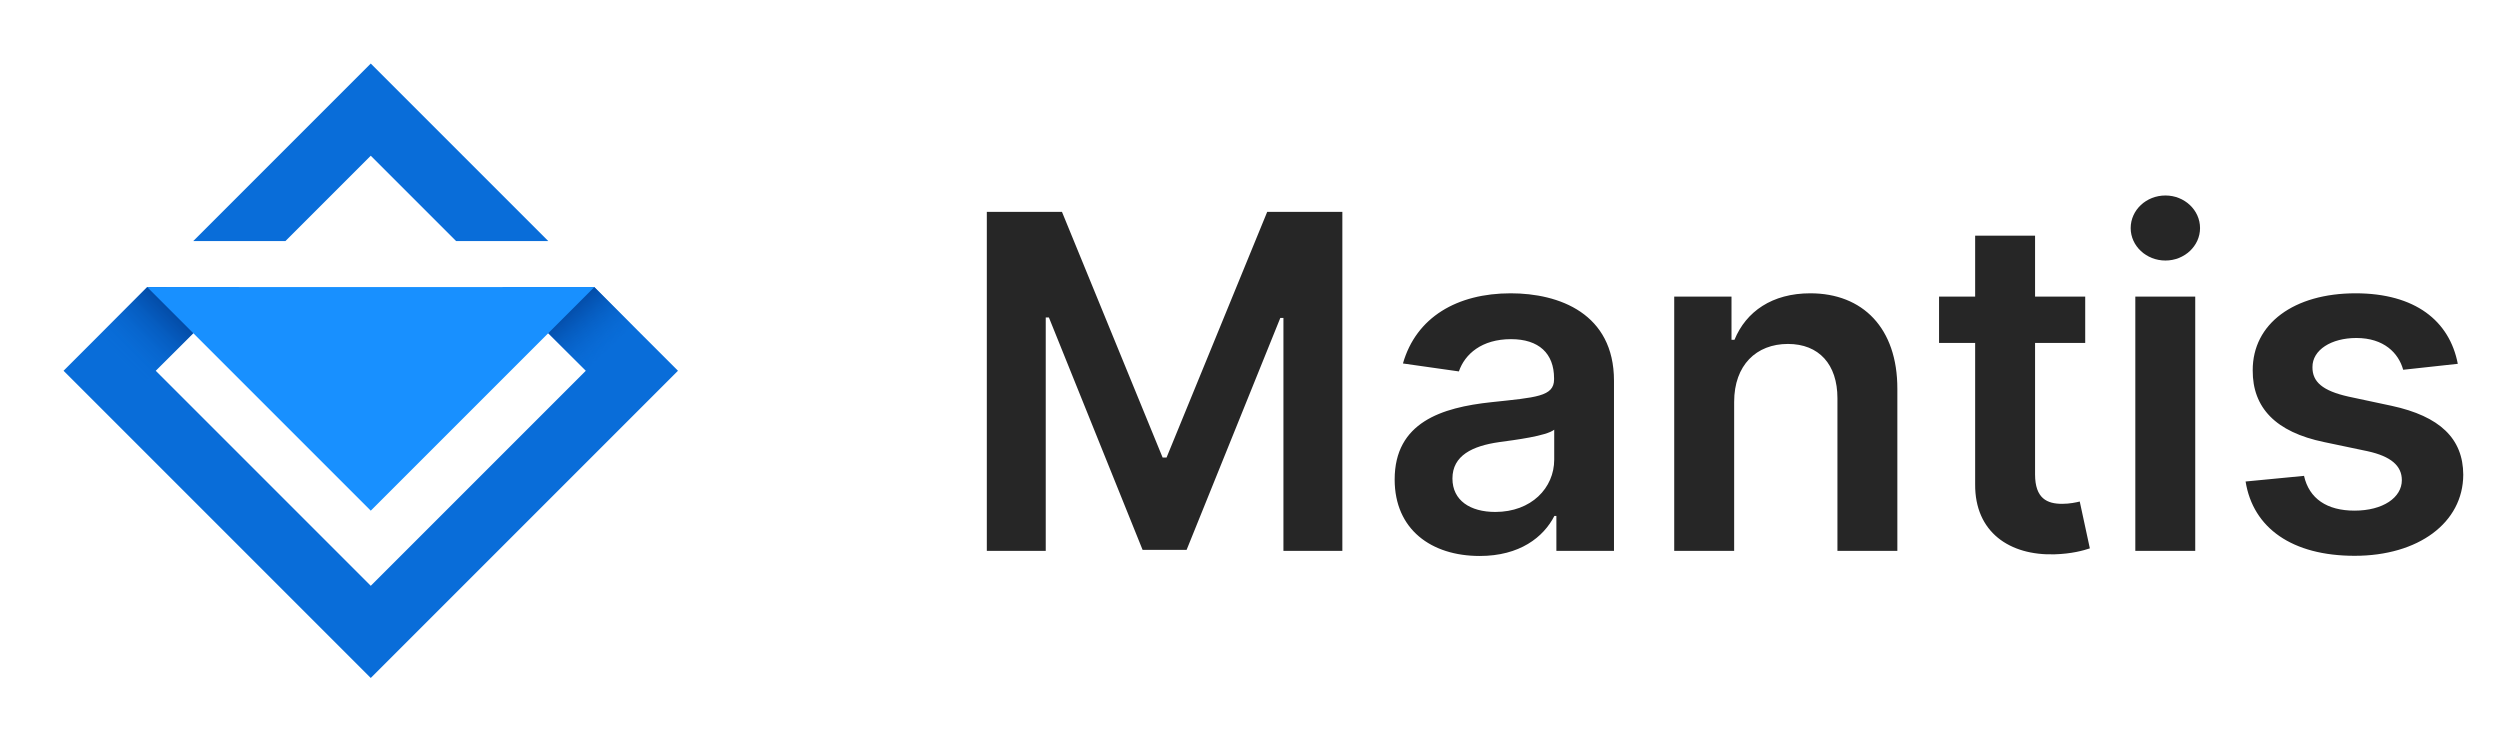
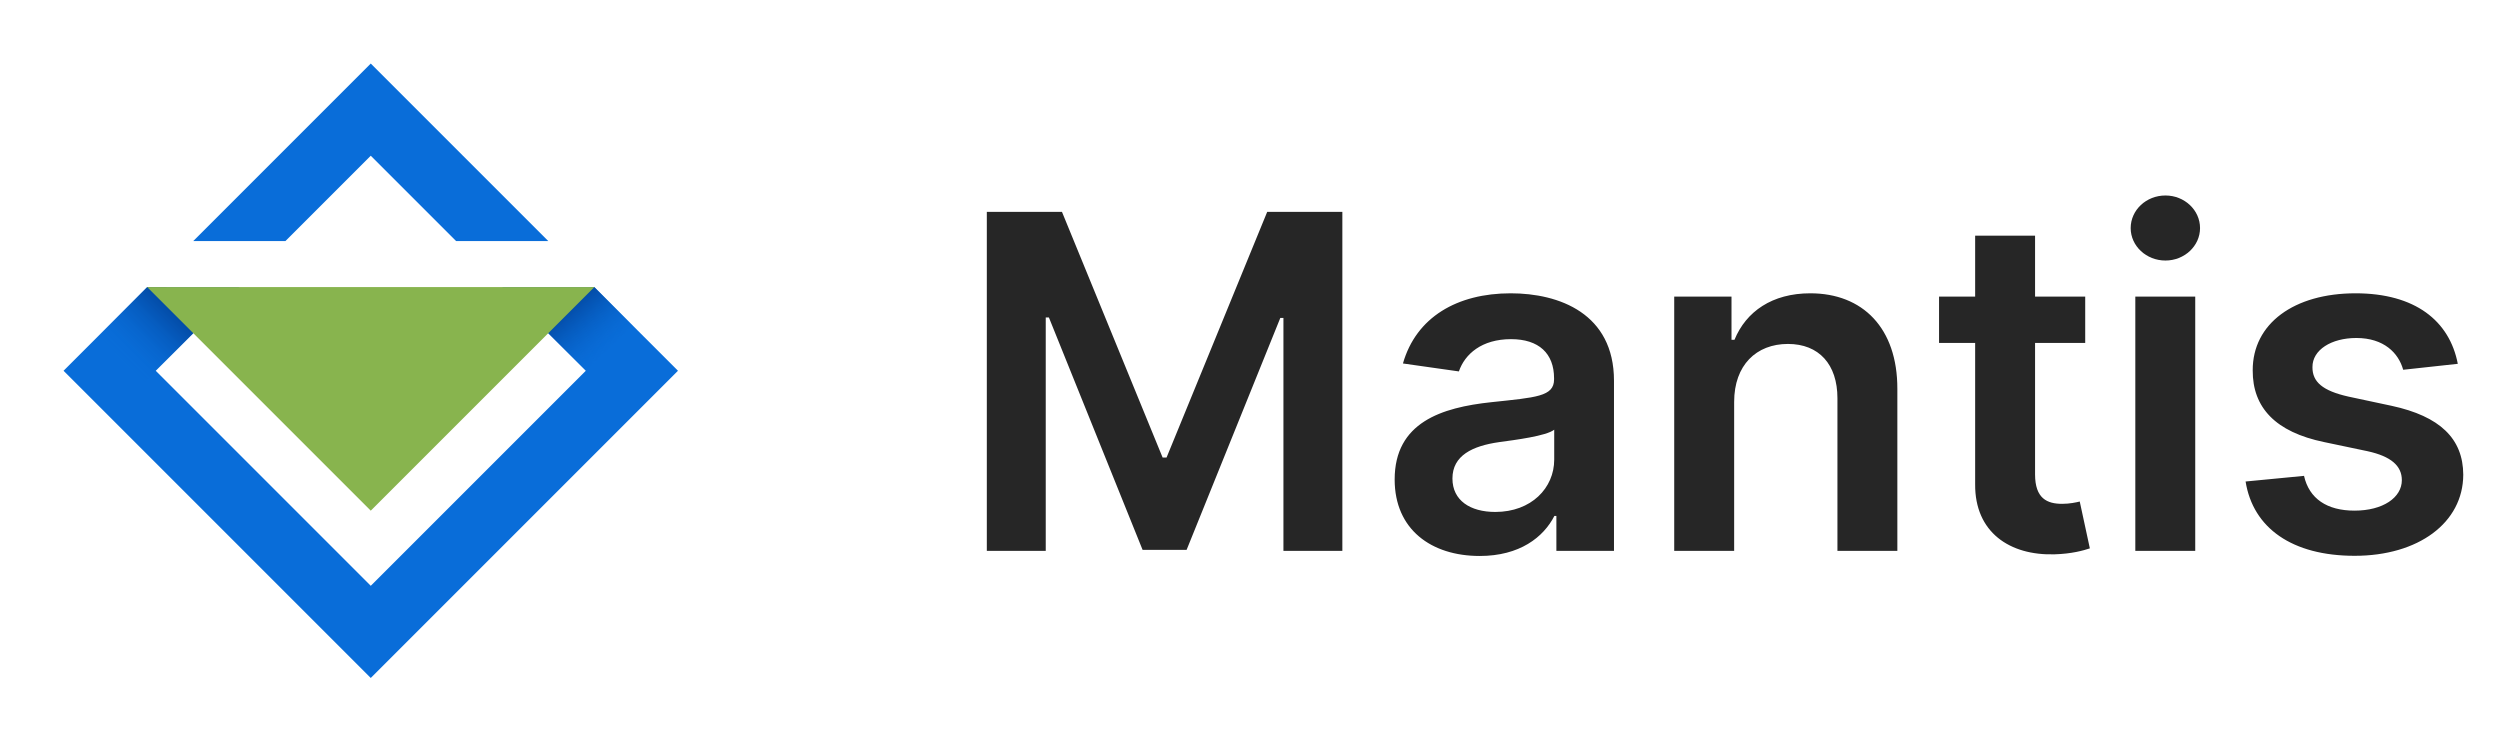
<svg xmlns="http://www.w3.org/2000/svg" width="118" height="35" viewBox="0 0 118 35" fill="none">
  <path d="M4.636 15.864L6.948 13.552L6.95 13.55H11.301L9.57 15.281L9.123 15.727L7.35 17.5L7.57 17.72L17.5 27.65L27.65 17.5L25.877 15.727L25.752 15.602L23.699 13.55H28.05L28.052 13.552L29.864 15.364L32 17.5L17.5 32L3 17.5L4.636 15.864ZM17.5 3L25.878 11.378H21.528L17.5 7.35L13.472 11.378H9.122L17.5 3Z" fill="#096dd9" />
  <path d="M7.35 17.5L9.123 15.727L9.57 15.28L7.839 13.55H6.95L6.948 13.552L4.636 15.864L6.855 18.073L7.35 17.5Z" fill="url(#paint0_linear)" />
  <path d="M25.877 15.727L27.65 17.5L27.474 17.675L27.475 17.676L29.864 15.364L28.052 13.552L28.05 13.55H27.874L25.752 15.602L25.877 15.727Z" fill="url(#paint1_linear)" />
-   <path d="M6.945 13.55L6.948 13.552L9.123 15.727L17.5 24.104L28.054 13.55H6.945Z" fill="#1890ff" />
+   <path d="M6.945 13.55L6.948 13.552L9.123 15.727L17.5 24.104L28.054 13.55H6.945Z" fill="#88b44e" />
  <path d="M46.578 10V26H49.359V14.984H49.508L53.93 25.953H56.008L60.43 15.008H60.578V26H63.359V10H59.812L55.062 21.594H54.875L50.125 10H46.578ZM69.844 26.242C71.727 26.242 72.852 25.359 73.367 24.352H73.461V26H76.18V17.969C76.18 14.797 73.594 13.844 71.305 13.844C68.781 13.844 66.844 14.969 66.219 17.156L68.859 17.531C69.141 16.711 69.938 16.008 71.32 16.008C72.633 16.008 73.352 16.68 73.352 17.859V17.906C73.352 18.719 72.5 18.758 70.383 18.984C68.055 19.234 65.828 19.93 65.828 22.633C65.828 24.992 67.555 26.242 69.844 26.242ZM70.578 24.164C69.398 24.164 68.555 23.625 68.555 22.586C68.555 21.5 69.5 21.047 70.766 20.867C71.508 20.766 72.992 20.578 73.359 20.281V21.695C73.359 23.031 72.281 24.164 70.578 24.164ZM81.852 18.969C81.852 17.234 82.898 16.234 84.391 16.234C85.852 16.234 86.727 17.195 86.727 18.797V26H89.555V18.359C89.562 15.484 87.922 13.844 85.445 13.844C83.648 13.844 82.414 14.703 81.867 16.039H81.727V14H79.023V26H81.852V18.969ZM98.422 14H96.055V11.125H93.227V14H91.523V16.188H93.227V22.859C93.211 25.117 94.852 26.227 96.977 26.164C97.781 26.141 98.336 25.984 98.641 25.883L98.164 23.672C98.008 23.711 97.688 23.781 97.336 23.781C96.625 23.781 96.055 23.531 96.055 22.391V16.188H98.422V14ZM100.787 26H103.615V14H100.787V26ZM102.209 12.297C103.107 12.297 103.842 11.609 103.842 10.766C103.842 9.914 103.107 9.227 102.209 9.227C101.303 9.227 100.568 9.914 100.568 10.766C100.568 11.609 101.303 12.297 102.209 12.297ZM116.008 17.172C115.617 15.141 113.992 13.844 111.18 13.844C108.289 13.844 106.32 15.266 106.328 17.484C106.32 19.234 107.398 20.391 109.703 20.867L111.75 21.297C112.852 21.539 113.367 21.984 113.367 22.664C113.367 23.484 112.477 24.102 111.133 24.102C109.836 24.102 108.992 23.539 108.75 22.461L105.992 22.727C106.344 24.93 108.195 26.234 111.141 26.234C114.141 26.234 116.258 24.68 116.266 22.406C116.258 20.695 115.156 19.648 112.891 19.156L110.844 18.719C109.625 18.445 109.141 18.023 109.148 17.328C109.141 16.516 110.039 15.953 111.219 15.953C112.523 15.953 113.211 16.664 113.43 17.453L116.008 17.172Z" fill="#000" fill-opacity="0.85" />
  <defs>
    <linearGradient id="paint0_linear" x1="8.625" y1="14.089" x2="5.567" y2="17.147" gradientUnits="userSpaceOnUse">
      <stop stop-color="#003a8c" />
      <stop offset="0.964" stop-color="#096dd9" stop-opacity="0" />
    </linearGradient>
    <linearGradient id="paint1_linear" x1="26.267" y1="14.128" x2="28.74" y2="16.938" gradientUnits="userSpaceOnUse">
      <stop stop-color="#003a8c" />
      <stop offset="1" stop-color="#096dd9" stop-opacity="0" />
    </linearGradient>
  </defs>
</svg>
